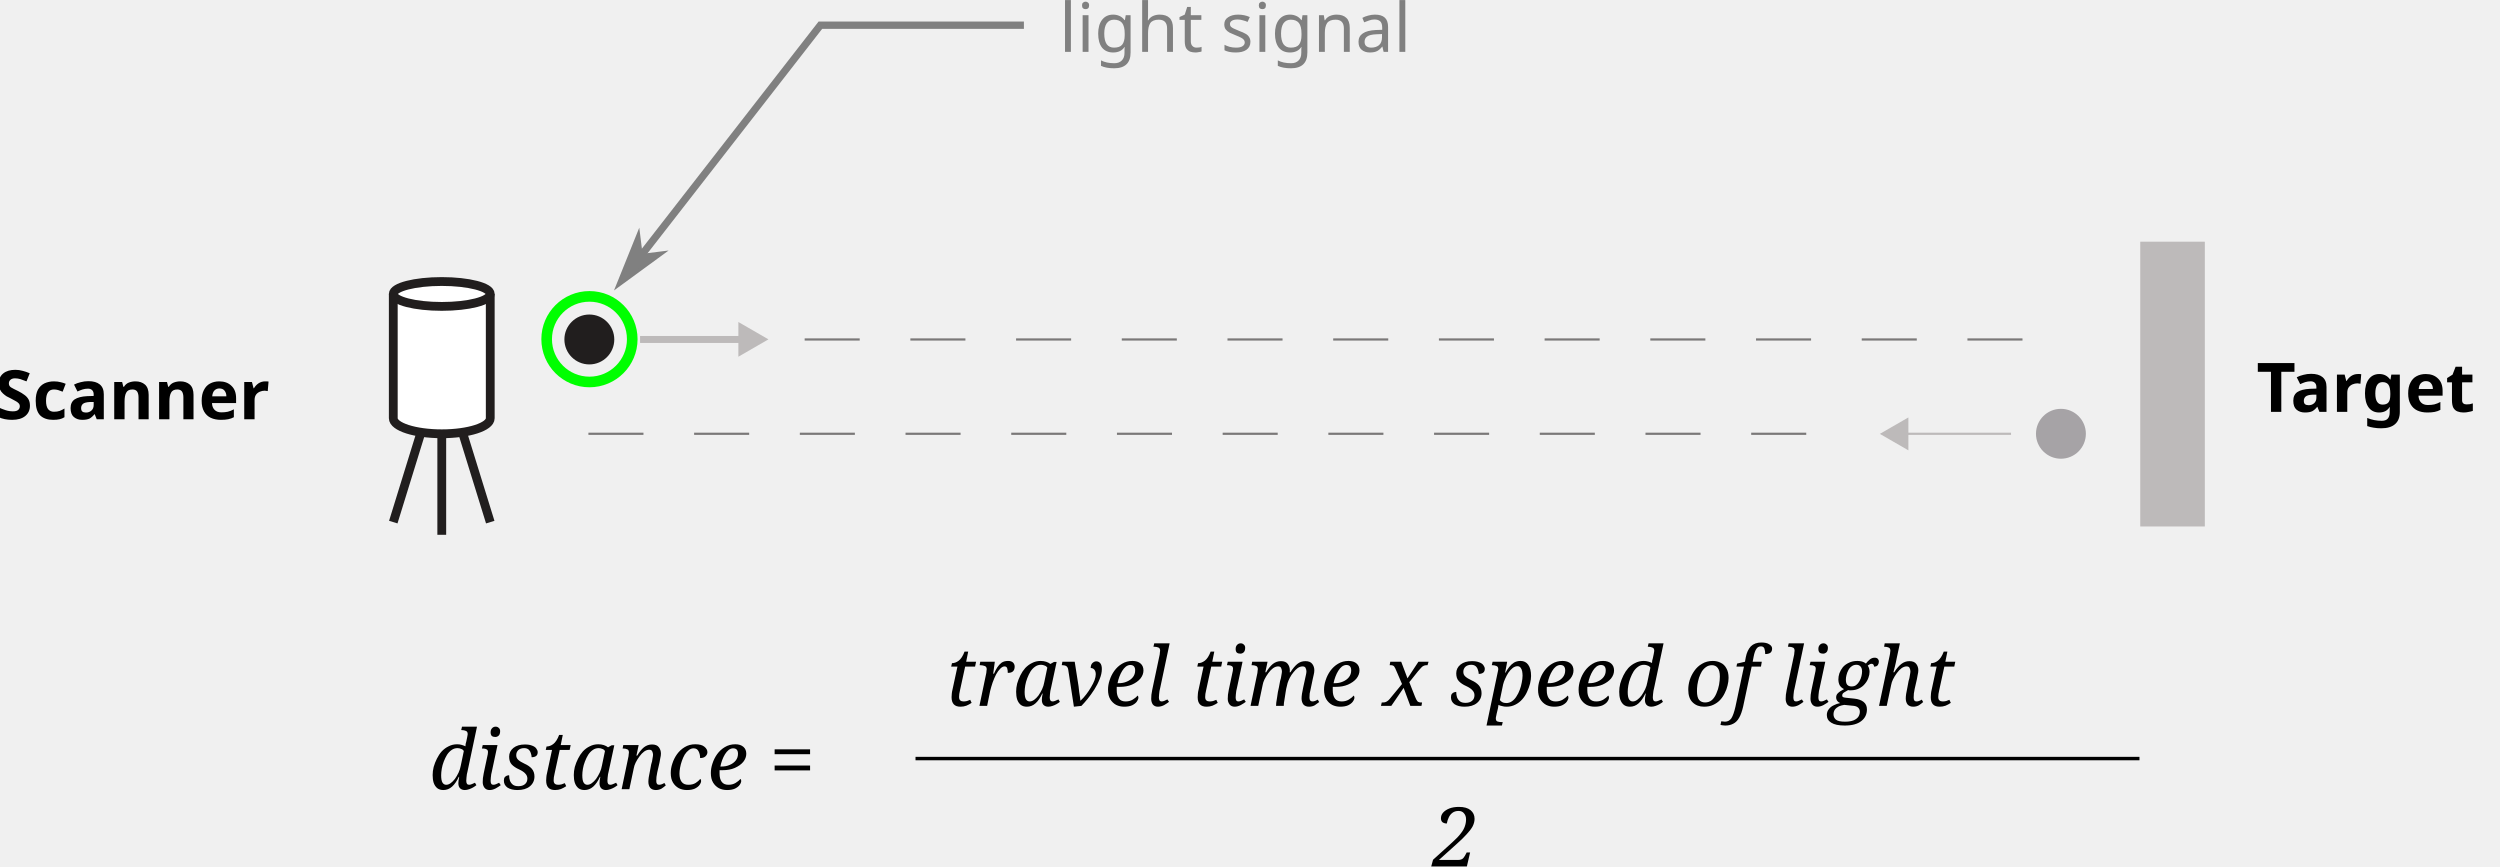
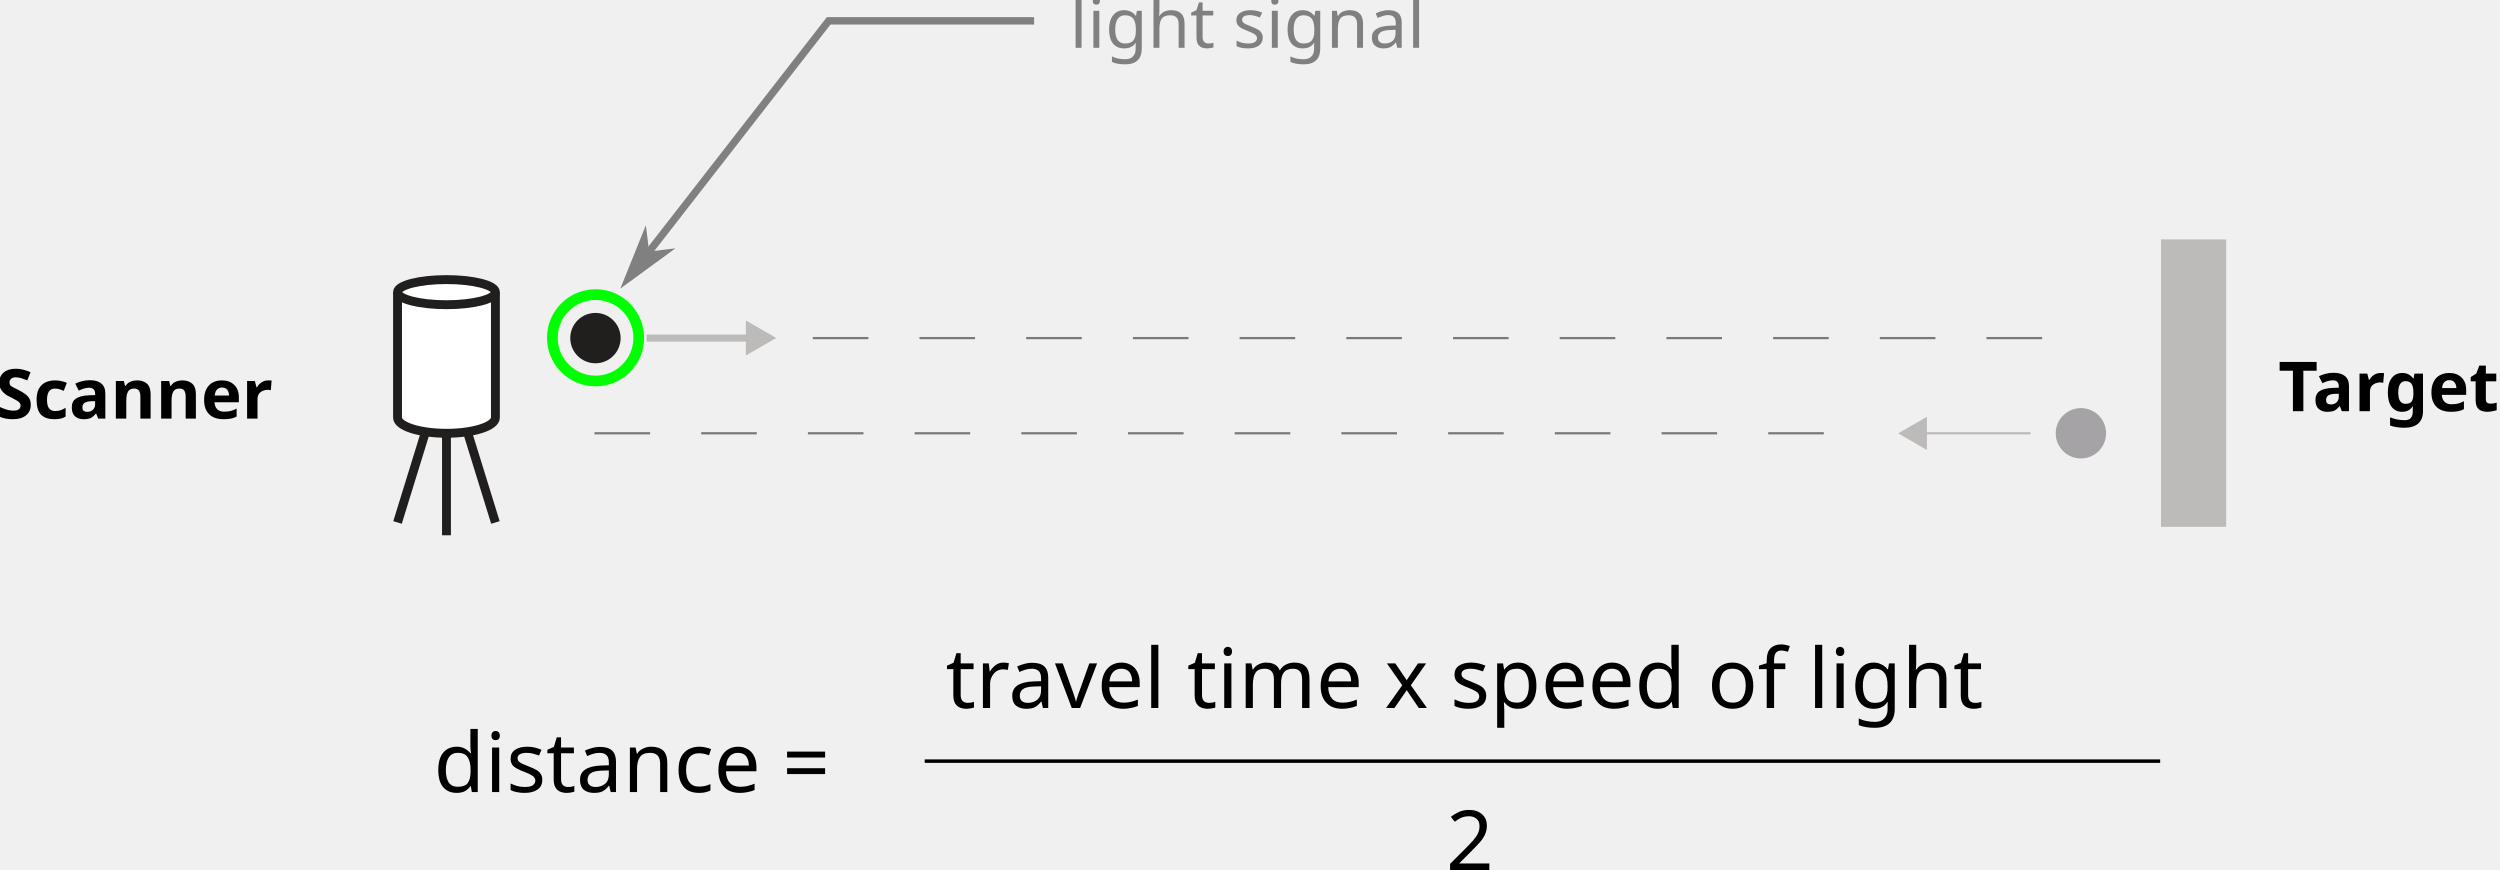
- <svg xmlns="http://www.w3.org/2000/svg" width="7.594in" height="2.632in" viewBox="0 0 192.891 66.846" version="1.1" id="svg2882">
+ <svg xmlns="http://www.w3.org/2000/svg" width="7.523in" height="2.618in" viewBox="0 0 191.088 66.499" version="1.1" id="svg2882">
  <defs id="defs2876">
    <marker style="overflow:visible" id="Arrow1Mend" refX="0" refY="0" orient="auto">
      <path transform="matrix(-0.4,0,0,-0.4,-4,0)" style="fill:#808080;fill-opacity:1;fill-rule:evenodd;stroke:#808080;stroke-width:1pt;stroke-opacity:1" d="M 0,0 5,-5 -12.5,0 5,5 Z" id="path3959" />
    </marker>
    <marker style="overflow:visible" id="Arrow1Lend" refX="0" refY="0" orient="auto">
      <path transform="matrix(-0.8,0,0,-0.8,-10,0)" style="fill:#989898;fill-opacity:1;fill-rule:evenodd;stroke:#989898;stroke-width:1pt;stroke-opacity:1" d="M 0,0 5,-5 -12.5,0 5,5 Z" id="path3953" />
    </marker>
    <clipPath id="clip4">
      <path d="m 32,199 h 36 v 37.281 H 32 Z m 0,0" id="path541" />
    </clipPath>
    <clipPath id="clip5">
      <path d="m 49,225 h 2 v 11.281 h -2 z m 0,0" id="path544" />
    </clipPath>
    <clipPath id="clip6">
      <path d="m 32,213 h 29 v 23.281 H 32 Z m 0,0" id="path547" />
    </clipPath>
    <clipPath id="clip7">
      <path d="m 39,213 h 29 v 23.281 H 39 Z m 0,0" id="path550" />
    </clipPath>
    <clipPath id="clip4-3">
      <path d="m 32,199 h 36 v 37.281 H 32 Z m 0,0" id="path541-6" />
    </clipPath>
    <clipPath id="clip5-7">
      <path d="m 49,225 h 2 v 11.281 h -2 z m 0,0" id="path544-5" />
    </clipPath>
    <clipPath id="clip6-3">
      <path d="m 32,213 h 29 v 23.281 H 32 Z m 0,0" id="path547-5" />
    </clipPath>
    <clipPath id="clip7-6">
      <path d="m 39,213 h 29 v 23.281 H 39 Z m 0,0" id="path550-2" />
    </clipPath>
  </defs>
-   <g id="layer1" transform="translate(-39.54961,-49.07918)">
+   <g id="layer1" transform="translate(-39.50866,-49.42544)">
    <path style="fill:#ffffff;fill-opacity:1;fill-rule:nonzero;stroke:none;stroke-width:0.761" d="m 69.894,71.756 v 9.588 c 0,0.663 1.676,1.2 3.741,1.2 2.065,0 3.741,-0.538 3.741,-1.2 v -9.588" id="path1460" />
    <g clip-path="url(#clip4-3)" clip-rule="nonzero" id="g1464" transform="matrix(0.7606547,0,0,0.7606547,35.76808,-89.3903)">
      <path style="fill:none;stroke:#211e1e;stroke-width:10;stroke-linecap:butt;stroke-linejoin:miter;stroke-miterlimit:10;stroke-opacity:1" d="M 249.928,273.434 V 132.344 c 0,-9.75 24.659,-17.664 55.046,-17.664 30.387,0 55.046,7.914 55.046,17.664 v 141.091" transform="matrix(0.089343,0,0,-0.089343,22.534,236.281)" id="path1462" />
    </g>
    <path style="fill:#ffffff;fill-opacity:1;fill-rule:nonzero;stroke:none;stroke-width:0.761" d="m 77.375,71.756 c 0,0.529 -1.676,0.96 -3.741,0.96 -2.065,0 -3.741,-0.431 -3.741,-0.96 0,-0.529 1.676,-0.96 3.741,-0.96 2.065,0 3.741,0.431 3.741,0.96" id="path1466" />
    <path style="fill:none;stroke:#211e1e;stroke-width:0.68;stroke-linecap:butt;stroke-linejoin:miter;stroke-miterlimit:10;stroke-opacity:1" d="m 77.375,71.756 c 0,0.529 -1.676,0.96 -3.741,0.96 -2.065,0 -3.741,-0.431 -3.741,-0.96 0,-0.529 1.676,-0.96 3.741,-0.96 2.065,0 3.741,0.431 3.741,0.96 z m 0,0" id="path1468" />
    <g clip-path="url(#clip5-7)" clip-rule="nonzero" id="g1472" transform="matrix(0.7606547,0,0,0.7606547,35.76808,-89.3903)">
      <path style="fill:none;stroke:#211e1e;stroke-width:10;stroke-linecap:butt;stroke-linejoin:miter;stroke-miterlimit:10;stroke-opacity:1" d="M 304.974,114.68 V -0.003" transform="matrix(0.089343,0,0,-0.089343,22.534,236.281)" id="path1470" />
    </g>
    <g clip-path="url(#clip6-3)" clip-rule="nonzero" id="g1476" transform="matrix(0.7606547,0,0,0.7606547,35.76808,-89.3903)">
      <path style="fill:none;stroke:#211e1e;stroke-width:10;stroke-linecap:butt;stroke-linejoin:miter;stroke-miterlimit:10;stroke-opacity:1" d="M 280.926,114.68 249.928,14.382" transform="matrix(0.089343,0,0,-0.089343,22.534,236.281)" id="path1474" />
    </g>
    <g clip-path="url(#clip7-6)" clip-rule="nonzero" id="g1480" transform="matrix(0.7606547,0,0,0.7606547,35.76808,-89.3903)">
      <path style="fill:none;stroke:#211e1e;stroke-width:10;stroke-linecap:butt;stroke-linejoin:miter;stroke-miterlimit:10;stroke-opacity:1" d="M 328.977,114.68 360.019,14.382" transform="matrix(0.089343,0,0,-0.089343,22.534,236.281)" id="path1478" />
    </g>
    <path style="fill:none;stroke:#bdbaba;stroke-width:0.538;stroke-linecap:square;stroke-linejoin:miter;stroke-miterlimit:3.25;stroke-opacity:1" d="m 89.204,75.268 h 7.705" id="path1482" />
    <path style="fill:#bdbaba;fill-opacity:1;fill-rule:nonzero;stroke:none;stroke-width:0.761" d="m 96.519,76.599 2.321,-1.34 -2.321,-1.34 z m 0,0" id="path1484" />
    <path style="fill:none;stroke:#bdbaba;stroke-width:0.17;stroke-linecap:square;stroke-linejoin:miter;stroke-miterlimit:3.25;stroke-opacity:1" d="M 194.629,82.544 H 186.419" id="path1486" />
    <path style="fill:#bdbaba;fill-opacity:1;fill-rule:nonzero;stroke:none;stroke-width:0.761" d="m 186.794,81.282 -2.202,1.269 2.202,1.272 z m 0,0" id="path1488" />
    <path style="fill:#211e1e;fill-opacity:1;fill-rule:nonzero;stroke:none;stroke-width:0.761" d="m 86.946,75.268 c 0,1.061 -0.862,1.925 -1.925,1.925 -1.064,0 -1.925,-0.865 -1.925,-1.925 0,-1.064 0.862,-1.925 1.925,-1.925 1.064,0 1.925,0.862 1.925,1.925" id="path1490" />
    <path style="fill:#a6a3a6;fill-opacity:1;fill-rule:nonzero;stroke:none;stroke-width:0.761" d="m 200.488,82.544 c 0,1.061 -0.862,1.925 -1.925,1.925 -1.061,0 -1.925,-0.865 -1.925,-1.925 0,-1.064 0.865,-1.925 1.925,-1.925 1.064,0 1.925,0.862 1.925,1.925" id="path1492" />
    <path style="fill:none;stroke:#7a7878;stroke-width:0.17;stroke-linecap:square;stroke-linejoin:miter;stroke-miterlimit:3.25;stroke-dasharray:4.078, 4.078;stroke-opacity:1" d="m 101.719,75.268 h 96.844" id="path1494" />
    <path style="fill:none;stroke:#7a7878;stroke-width:0.17;stroke-linecap:square;stroke-linejoin:miter;stroke-miterlimit:3.25;stroke-dasharray:4.078, 4.078;stroke-opacity:1" d="M 178.828,82.544 H 85.02" id="path1496" />
    <path style="fill:#bdbaba;fill-opacity:1;fill-rule:nonzero;stroke:none;stroke-width:0.761" d="m 209.667,89.696 h -4.983 V 67.724 h 4.983 v 21.973" id="path1498" />
-     <text xml:space="preserve" style="font-style:normal;font-weight:normal;font-size:5.265px;line-height:1.25;font-family:sans-serif;fill:#000000;fill-opacity:1;stroke:none;stroke-width:0.179" x="39.172" y="81.42" id="text3052">
-       <tspan id="tspan3050" x="39.172" y="81.42" style="font-weight:bold;font-size:5.265px;stroke-width:0.179">Scanner</tspan>
+     <text xml:space="preserve" style="font-style:normal;font-variant:normal;font-weight:bold;font-stretch:normal;font-size:5.265px;line-height:1.25;font-family:'CMU Serif';-inkscape-font-specification:'CMU Serif, Bold';font-variant-ligatures:normal;font-variant-caps:normal;font-variant-numeric:normal;font-variant-east-asian:normal;fill:#000000;fill-opacity:1;stroke:none;stroke-width:0.179" x="39.172" y="81.42" id="text3052">
+       <tspan id="tspan3050" x="39.172" y="81.42" style="font-style:normal;font-variant:normal;font-weight:bold;font-stretch:normal;font-size:5.265px;font-family:'CMU Serif';-inkscape-font-specification:'CMU Serif, Bold';font-variant-ligatures:normal;font-variant-caps:normal;font-variant-numeric:normal;font-variant-east-asian:normal;stroke-width:0.179">Scanner</tspan>
    </text>
    <text xml:space="preserve" style="font-style:normal;font-weight:normal;font-size:5.265px;line-height:1.25;font-family:sans-serif;fill:#000000;fill-opacity:1;stroke:none;stroke-width:0.179" x="213.643" y="80.855" id="text3052-0">
-       <tspan id="tspan3050-4" x="213.643" y="80.855" style="font-weight:bold;font-size:5.265px;stroke-width:0.179">Target</tspan>
+       <tspan id="tspan3050-4" x="213.643" y="80.855" style="font-style:normal;font-variant:normal;font-weight:bold;font-stretch:normal;font-size:5.265px;font-family:'CMU Serif';-inkscape-font-specification:'CMU Serif, Bold';font-variant-ligatures:normal;font-variant-caps:normal;font-variant-numeric:normal;font-variant-east-asian:normal;stroke-width:0.179">Target</tspan>
    </text>
    <g id="g3121" transform="translate(-11.80711,-2.690974)">
-       <text xml:space="preserve" style="font-style:normal;font-weight:normal;font-size:6.35px;line-height:1.25;font-family:sans-serif;fill:#000000;fill-opacity:1;stroke:none;stroke-width:0.265" x="84.472" y="112.661" id="text3074">
-         <tspan id="tspan3072" x="84.472" y="112.661" style="font-style:italic;font-variant:normal;font-weight:normal;font-stretch:normal;font-size:6.35px;font-family:serif;-inkscape-font-specification:'serif Italic';stroke-width:0.265">distance = </tspan>
+       <text xml:space="preserve" style="font-style:normal;font-variant:normal;font-weight:normal;font-stretch:normal;font-size:6.35px;line-height:1.25;font-family:'CMU Serif';-inkscape-font-specification:'CMU Serif, Normal';font-variant-ligatures:normal;font-variant-caps:normal;font-variant-numeric:normal;font-variant-east-asian:normal;fill:#000000;fill-opacity:1;stroke:none;stroke-width:0.265" x="84.472" y="112.661" id="text3074">
+         <tspan id="tspan3072" x="84.472" y="112.661" style="font-style:normal;font-variant:normal;font-weight:normal;font-stretch:normal;font-size:6.35px;font-family:'CMU Serif';-inkscape-font-specification:'CMU Serif, Normal';font-variant-ligatures:normal;font-variant-caps:normal;font-variant-numeric:normal;font-variant-east-asian:normal;stroke-width:0.265">distance = </tspan>
      </text>
-       <text xml:space="preserve" style="font-style:normal;font-weight:normal;font-size:6.35px;line-height:1.25;font-family:sans-serif;fill:#000000;fill-opacity:1;stroke:none;stroke-width:0.265" x="169.034" y="106.23" id="text3074-0">
-         <tspan id="tspan3072-1" x="169.034" y="106.23" style="font-style:italic;font-variant:normal;font-weight:normal;font-stretch:normal;font-size:6.35px;font-family:serif;-inkscape-font-specification:'serif Italic';text-align:center;text-anchor:middle;stroke-width:0.265">travel time x speed of light</tspan>
+       <text xml:space="preserve" style="font-style:normal;font-variant:normal;font-weight:normal;font-stretch:normal;font-size:6.35px;line-height:1.25;font-family:'CMU Serif';-inkscape-font-specification:'CMU Serif, Normal';font-variant-ligatures:normal;font-variant-caps:normal;font-variant-numeric:normal;font-variant-east-asian:normal;fill:#000000;fill-opacity:1;stroke:none;stroke-width:0.265" x="169.034" y="106.23" id="text3074-0">
+         <tspan id="tspan3072-1" x="169.034" y="106.23" style="font-style:normal;font-variant:normal;font-weight:normal;font-stretch:normal;font-size:6.35px;font-family:'CMU Serif';-inkscape-font-specification:'CMU Serif, Normal';font-variant-ligatures:normal;font-variant-caps:normal;font-variant-numeric:normal;font-variant-east-asian:normal;text-align:center;text-anchor:middle;stroke-width:0.265">travel time x speed of light</tspan>
      </text>
-       <text xml:space="preserve" style="font-style:normal;font-weight:normal;font-size:6.35px;line-height:1.25;font-family:sans-serif;fill:#000000;fill-opacity:1;stroke:none;stroke-width:0.265" x="169.45" y="118.616" id="text3074-0-0">
-         <tspan id="tspan3072-1-0" x="169.45" y="118.616" style="font-style:italic;font-variant:normal;font-weight:normal;font-stretch:normal;font-size:6.35px;font-family:serif;-inkscape-font-specification:'serif Italic';text-align:center;text-anchor:middle;stroke-width:0.265">2</tspan>
+       <text xml:space="preserve" style="font-style:normal;font-variant:normal;font-weight:normal;font-stretch:normal;font-size:6.35px;line-height:1.25;font-family:'CMU Serif';-inkscape-font-specification:'CMU Serif, Normal';font-variant-ligatures:normal;font-variant-caps:normal;font-variant-numeric:normal;font-variant-east-asian:normal;fill:#000000;fill-opacity:1;stroke:none;stroke-width:0.265" x="169.45" y="118.616" id="text3074-0-0">
+         <tspan id="tspan3072-1-0" x="169.45" y="118.616" style="font-style:normal;font-variant:normal;font-weight:normal;font-stretch:normal;font-size:6.35px;font-family:'CMU Serif';-inkscape-font-specification:'CMU Serif, Normal';font-variant-ligatures:normal;font-variant-caps:normal;font-variant-numeric:normal;font-variant-east-asian:normal;text-align:center;text-anchor:middle;stroke-width:0.265">2</tspan>
      </text>
      <path style="fill:none;stroke:#000000;stroke-width:0.265px;stroke-linecap:butt;stroke-linejoin:miter;stroke-opacity:1" d="m 121.995,110.294 h 94.435" id="path3112" />
    </g>
    <circle style="fill:none;stroke:#00ff00;stroke-width:0.819;stroke-miterlimit:4;stroke-dasharray:none;stroke-opacity:1" id="path3123" cx="85.03" cy="75.245" r="3.302" />
    <path style="fill:none;stroke:#808080;stroke-width:0.565;stroke-linecap:butt;stroke-linejoin:miter;stroke-miterlimit:4;stroke-dasharray:none;stroke-opacity:1;marker-end:url(#Arrow1Mend)" d="M 118.551,51.018 H 102.848 L 87.607,70.607" id="path3948" />
-     <text xml:space="preserve" style="font-style:normal;font-weight:normal;font-size:5.265px;line-height:1.25;font-family:sans-serif;fill:#000000;fill-opacity:1;stroke:none;stroke-width:0.179" x="121.27" y="53.079" id="text3052-7">
-       <tspan id="tspan3050-5" x="121.27" y="53.079" style="font-style:normal;font-variant:normal;font-weight:normal;font-stretch:normal;font-size:5.265px;font-family:sans-serif;-inkscape-font-specification:sans-serif;fill:#808080;stroke-width:0.179">light signal</tspan>
+     <text xml:space="preserve" style="font-style:normal;font-variant:normal;font-weight:normal;font-stretch:normal;font-size:5.265px;line-height:1.25;font-family:'CMU Serif';-inkscape-font-specification:'CMU Serif, Normal';font-variant-ligatures:normal;font-variant-caps:normal;font-variant-numeric:normal;font-variant-east-asian:normal;fill:#000000;fill-opacity:1;stroke:none;stroke-width:0.179" x="121.27" y="53.079" id="text3052-7">
+       <tspan id="tspan3050-5" x="121.27" y="53.079" style="font-style:normal;font-variant:normal;font-weight:normal;font-stretch:normal;font-size:5.265px;font-family:'CMU Serif';-inkscape-font-specification:'CMU Serif, Normal';font-variant-ligatures:normal;font-variant-caps:normal;font-variant-numeric:normal;font-variant-east-asian:normal;fill:#808080;stroke-width:0.179">light signal</tspan>
    </text>
  </g>
</svg>
